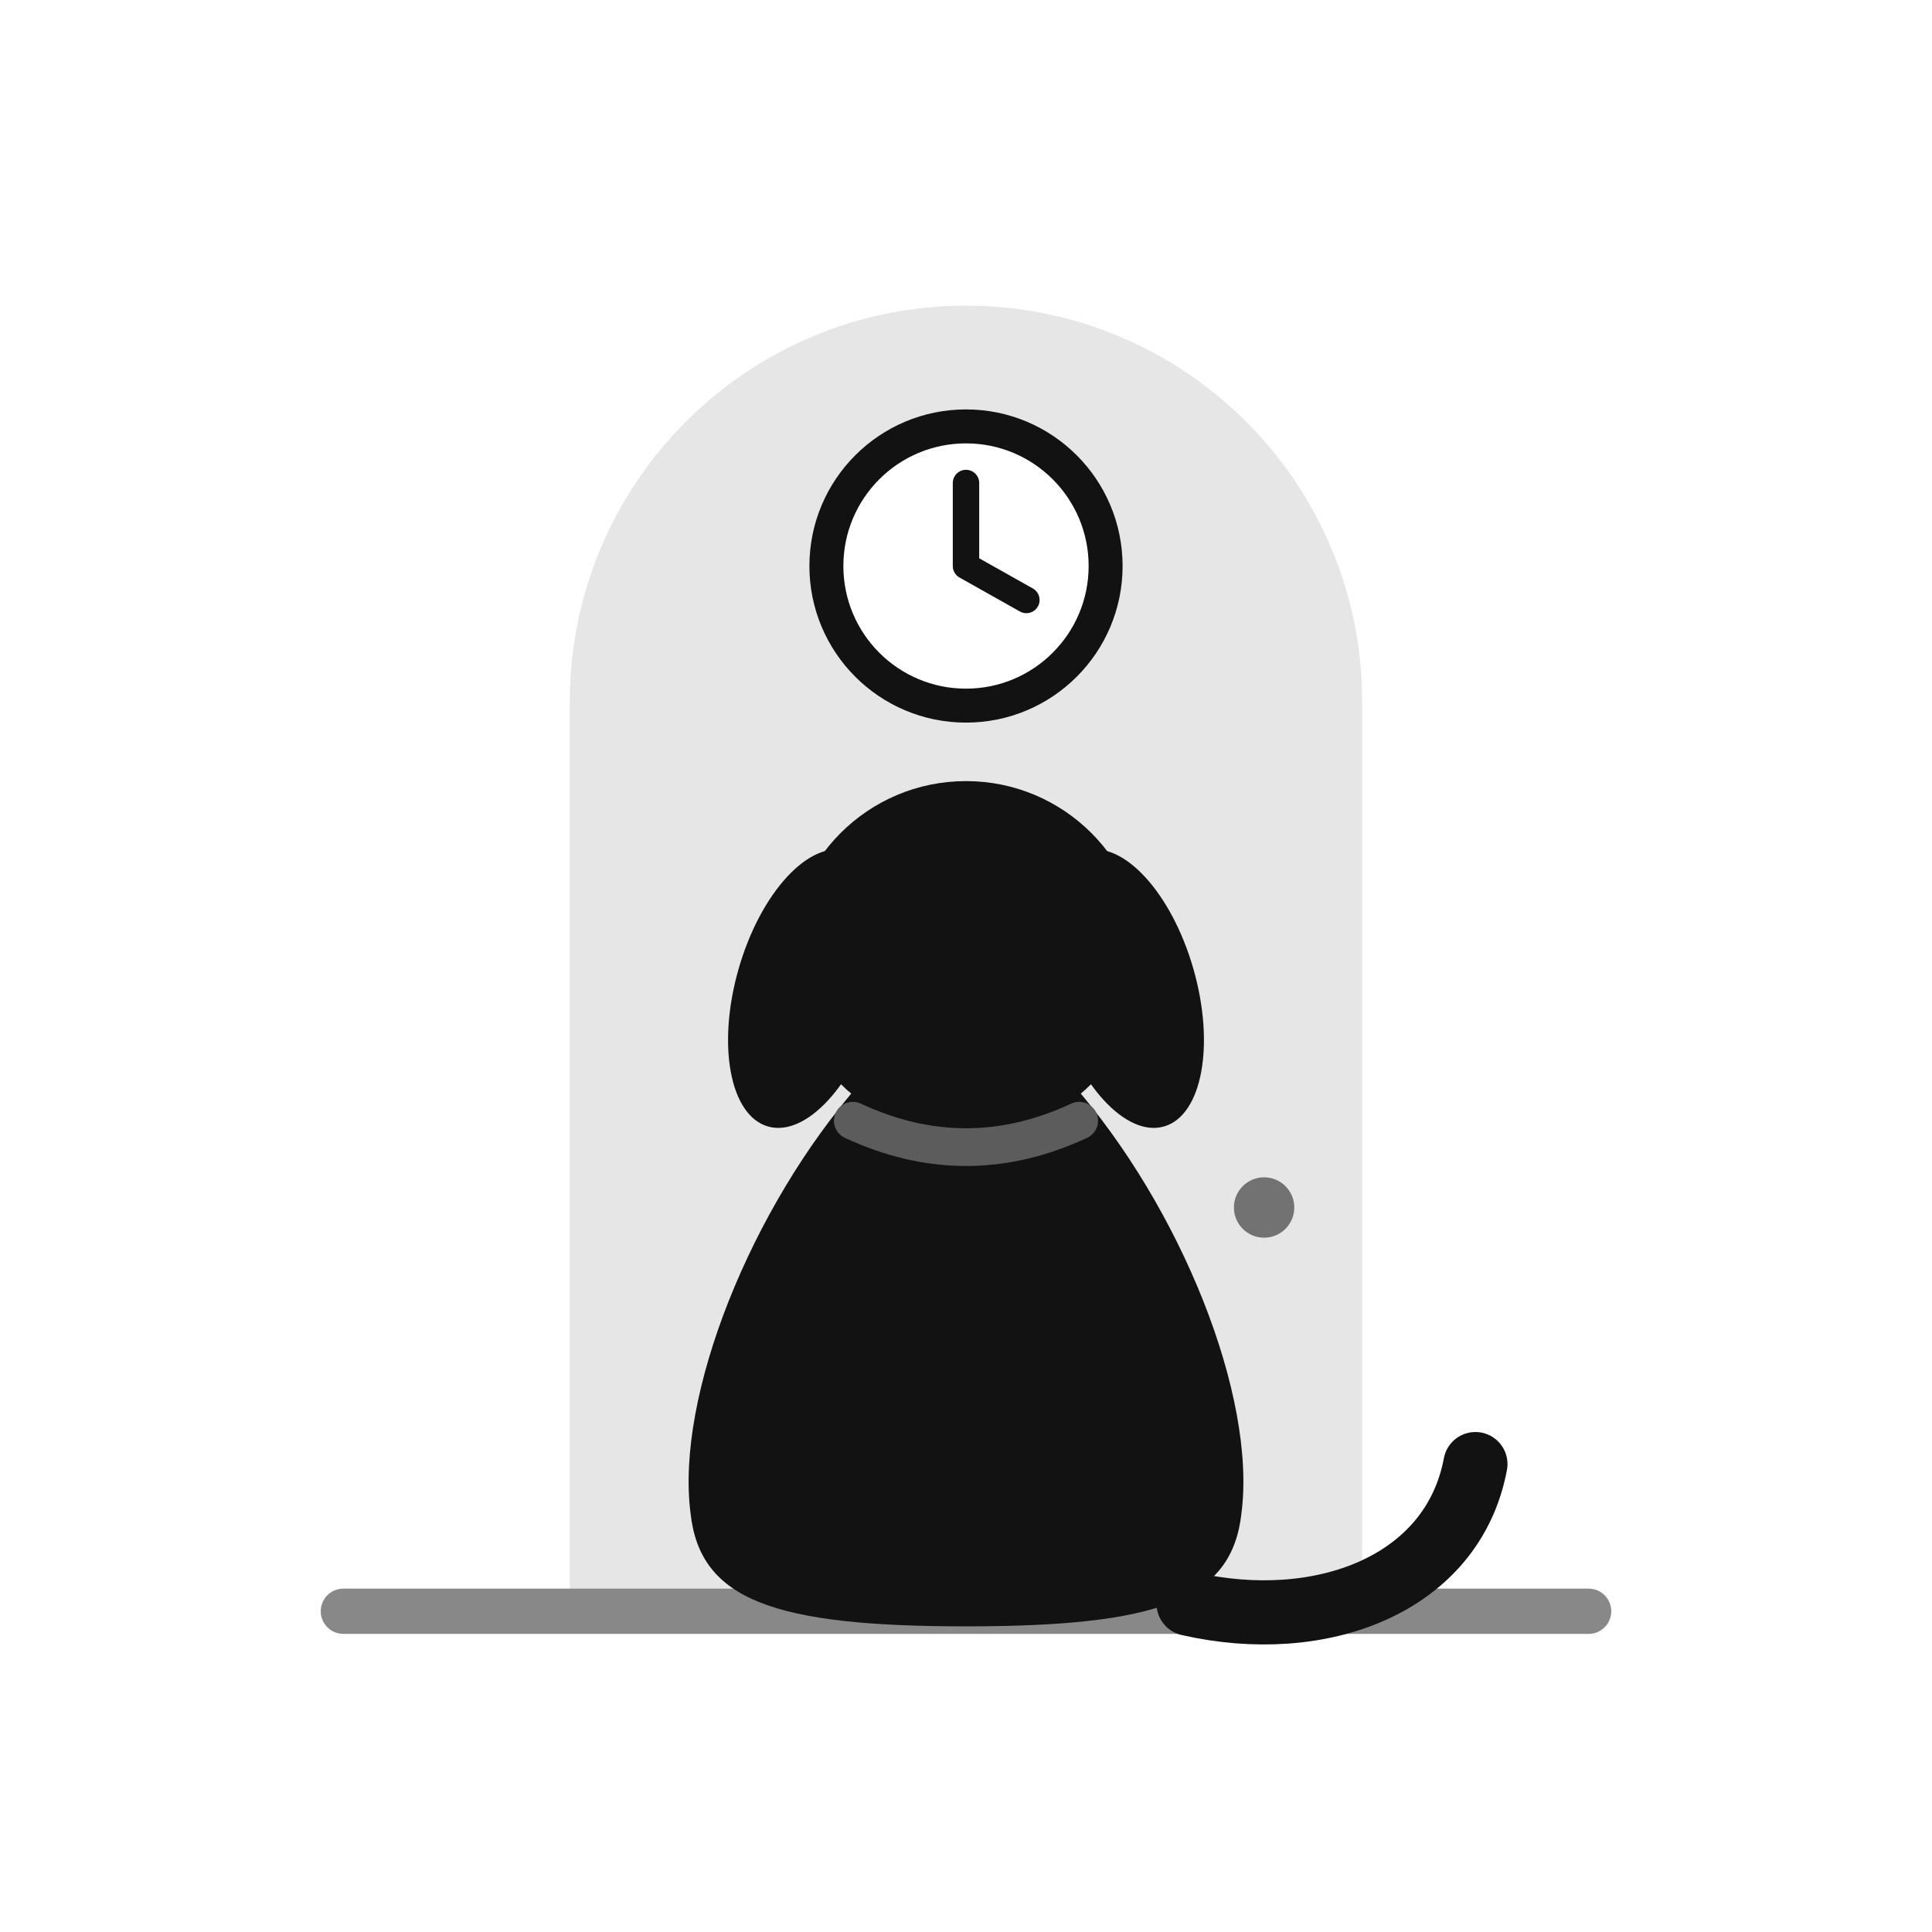
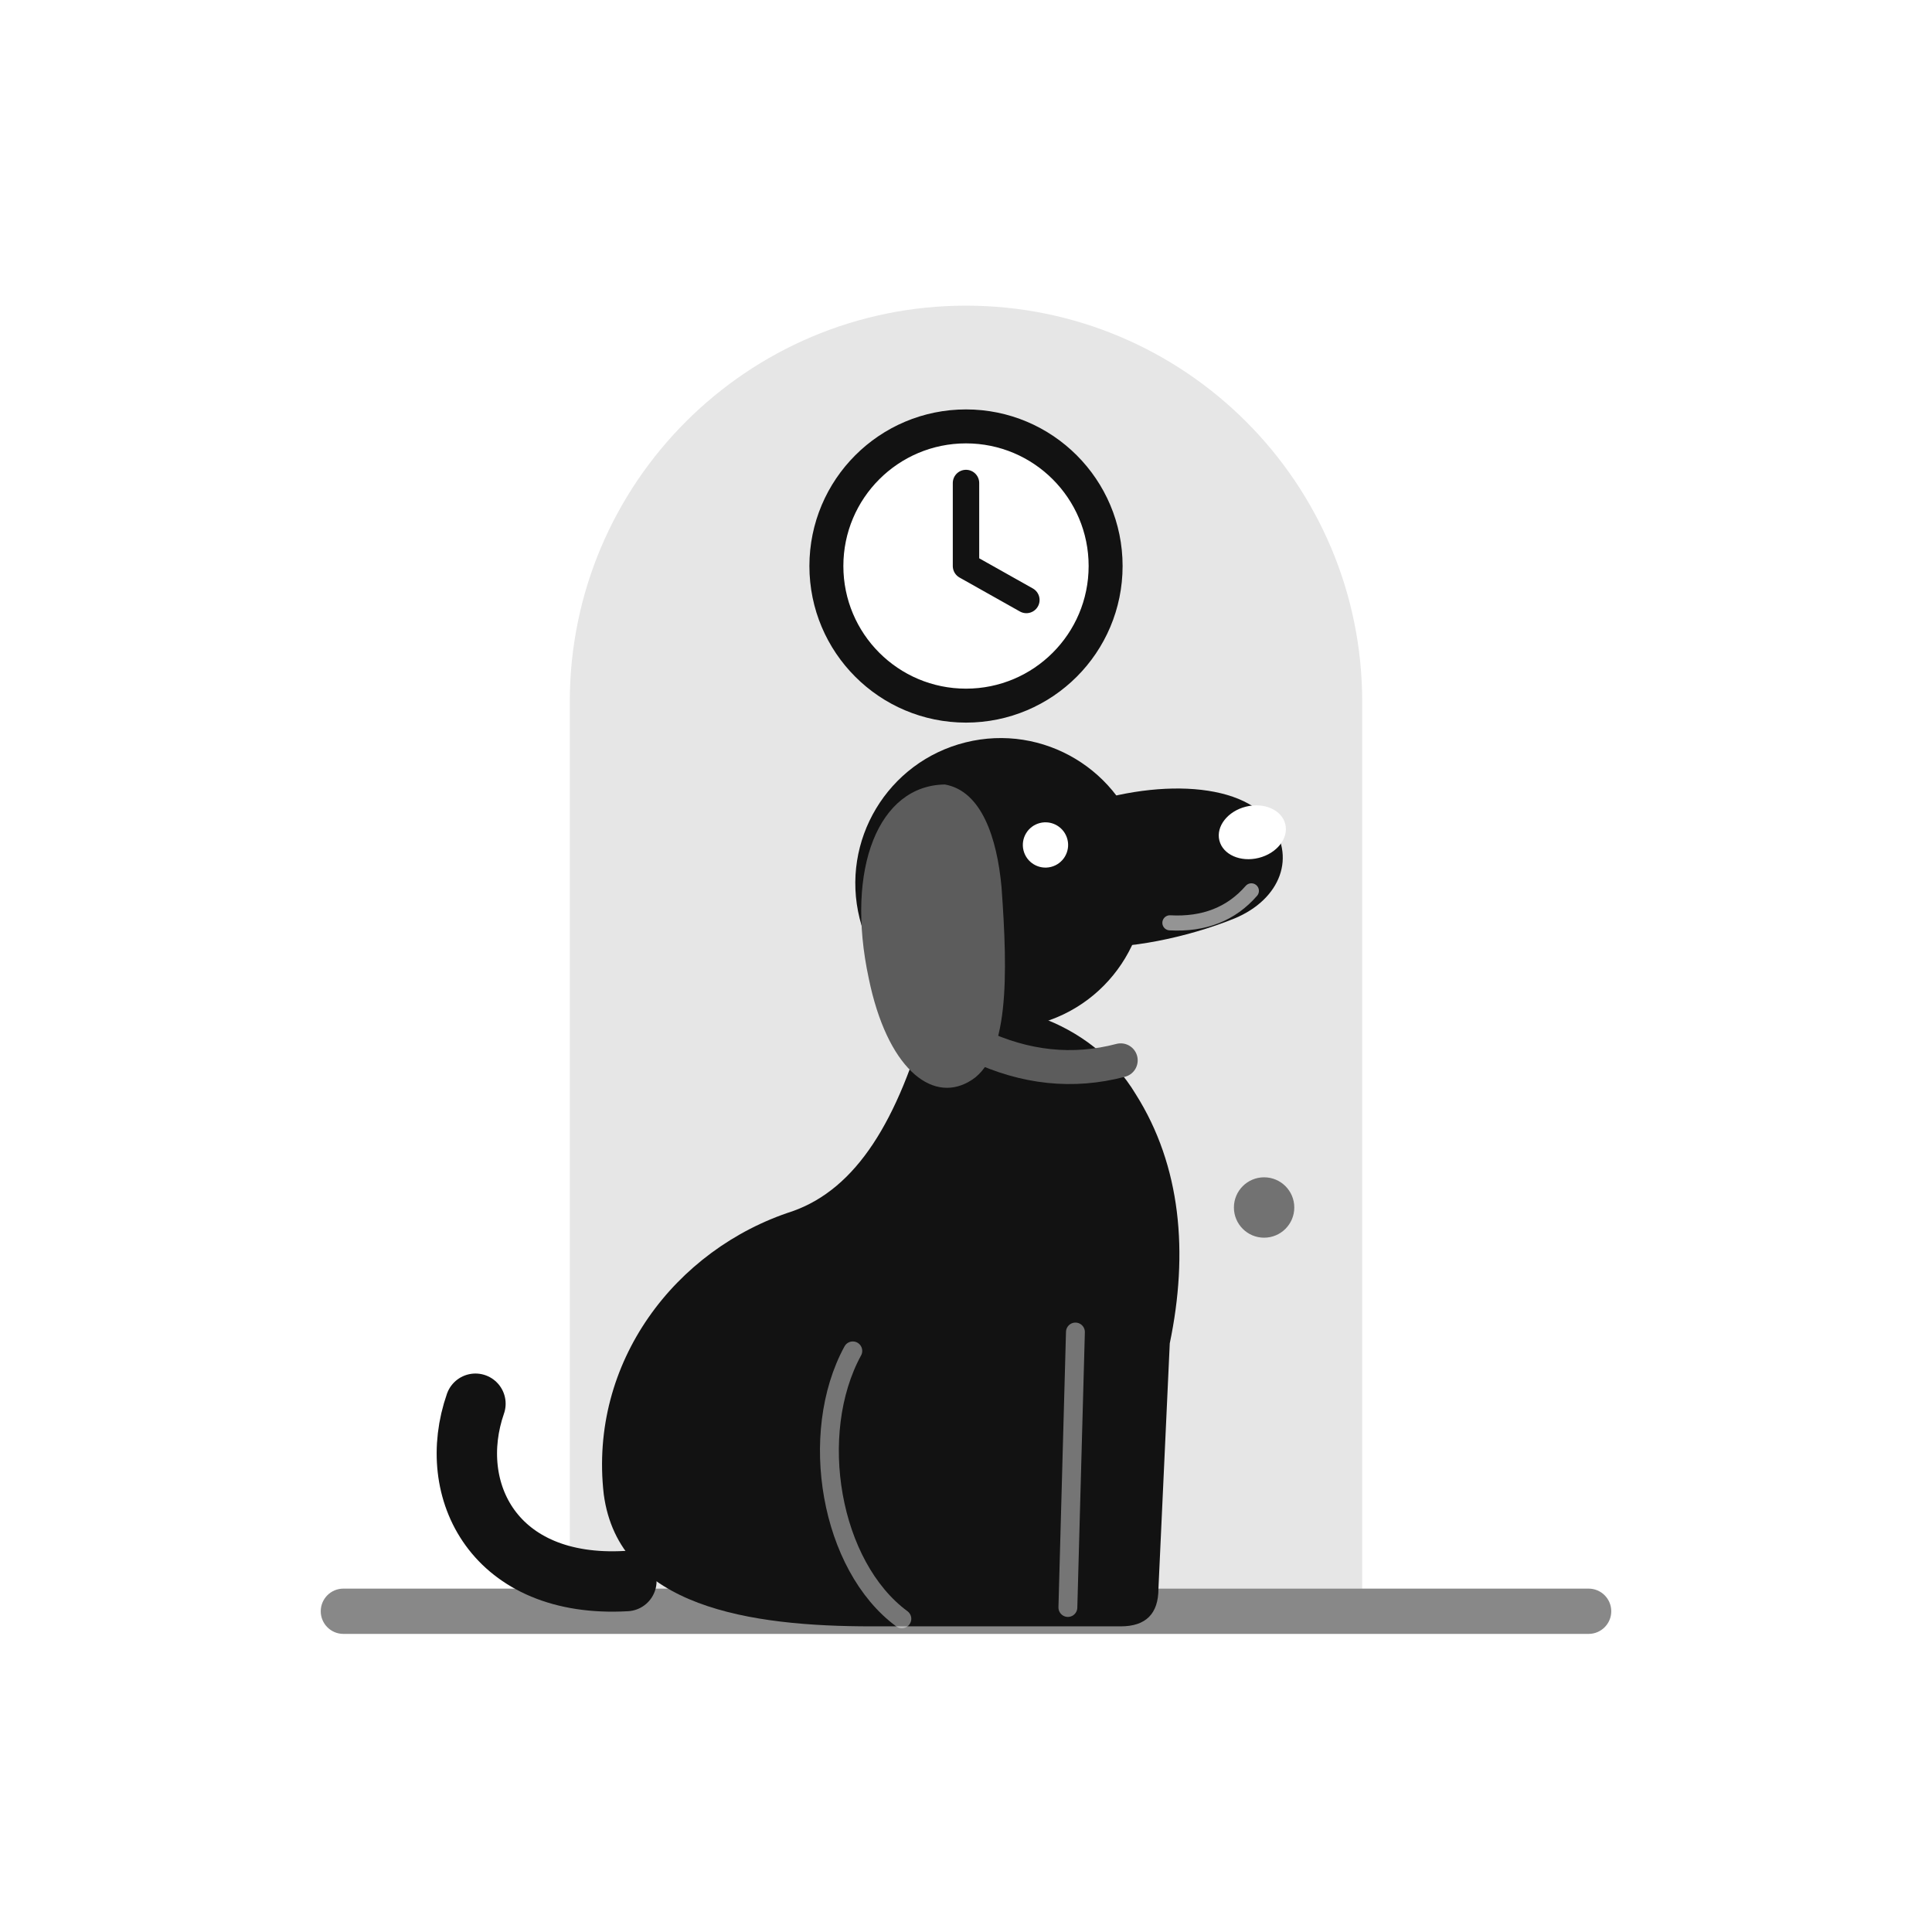
<svg xmlns="http://www.w3.org/2000/svg" viewBox="0 0 1024 1024" width="1024" height="1024">
  <rect width="1024" height="1024" fill="#FFFFFF" />
  <path d="M302 842V372A210 210 0 0 1 722 372V842Z" fill="#E6E6E6" />
  <circle cx="512" cy="300" r="74" fill="#FFFFFF" stroke="#121212" stroke-width="18" />
  <path d="M512 300V256M512 300L544 318" fill="none" stroke="#121212" stroke-width="14" stroke-linecap="round" />
  <circle cx="670" cy="640" r="16" fill="#121212" opacity=".55" />
  <rect x="170" y="842" width="684" height="24" rx="12" fill="#121212" opacity=".5" />
-   <g fill="#121212">
-     <ellipse cx="428" cy="524" rx="38" ry="76" transform="rotate(16 428 524)" />
-     <ellipse cx="596" cy="524" rx="38" ry="76" transform="rotate(-16 596 524)" />
-     <circle cx="512" cy="508" r="94" />
-     <path d="M456 574C398 640 358 740 366 802C371 848 410 862 512 862C614 862 653 848 658 802C666 740 626 640 568 574Z" />
+   <path d="M332 838C262 842 236 790 252 744" fill="none" stroke="#121212" stroke-width="32" stroke-linecap="round" />
+   <path d="M492 536C528 526 578 540 602 580C626 618 630 664 620 712L614 842Q614 862 594 862H462C398 862 328 852 320 792C312 722 358 662 420 642C454 630 476 594 492 536Z" fill="#121212" />
+   <g fill="none" stroke="#FFFFFF" stroke-width="10" stroke-linecap="round" opacity=".42">
+     <path d="M570 706L566 852" />
+     <path d="M478 858C440 830 428 760 452 716" />
  </g>
-   <path d="M630 850C700 866 770 840 782 776" fill="none" stroke="#121212" stroke-width="34" stroke-linecap="round" />
-   <path d="M452 594Q512 622 572 594" fill="none" stroke="#5C5C5C" stroke-width="20" stroke-linecap="round" />
+   <path d="M518 554Q556 572 594 562" fill="none" stroke="#5C5C5C" stroke-width="18" stroke-linecap="round" />
+   <g transform="rotate(-14 540 540)">
+     <circle cx="548" cy="468" r="77" fill="#121212" />
+     <path d="M584 440C632 432 682 444 694 470C704 492 690 512 664 516C636 520 604 518 586 512Z" fill="#121212" />
+     <ellipse cx="684" cy="474" rx="18" ry="14" fill="#FFFFFF" />
+     <path d="M676 504Q656 518 630 510" fill="none" stroke="#FFFFFF" stroke-width="8" stroke-linecap="round" opacity=".55" />
+     <circle cx="576" cy="454" r="12" fill="#FFFFFF" />
+     <circle cx="580" cy="450" r="4" fill="#FFFFFF" />
+     <path d="M532 410C498 402 470 440 468 500C466 548 484 572 506 566C530 560 540 516 548 470C552 444 550 418 532 410Z" fill="#5C5C5C" />
+   </g>
</svg>
